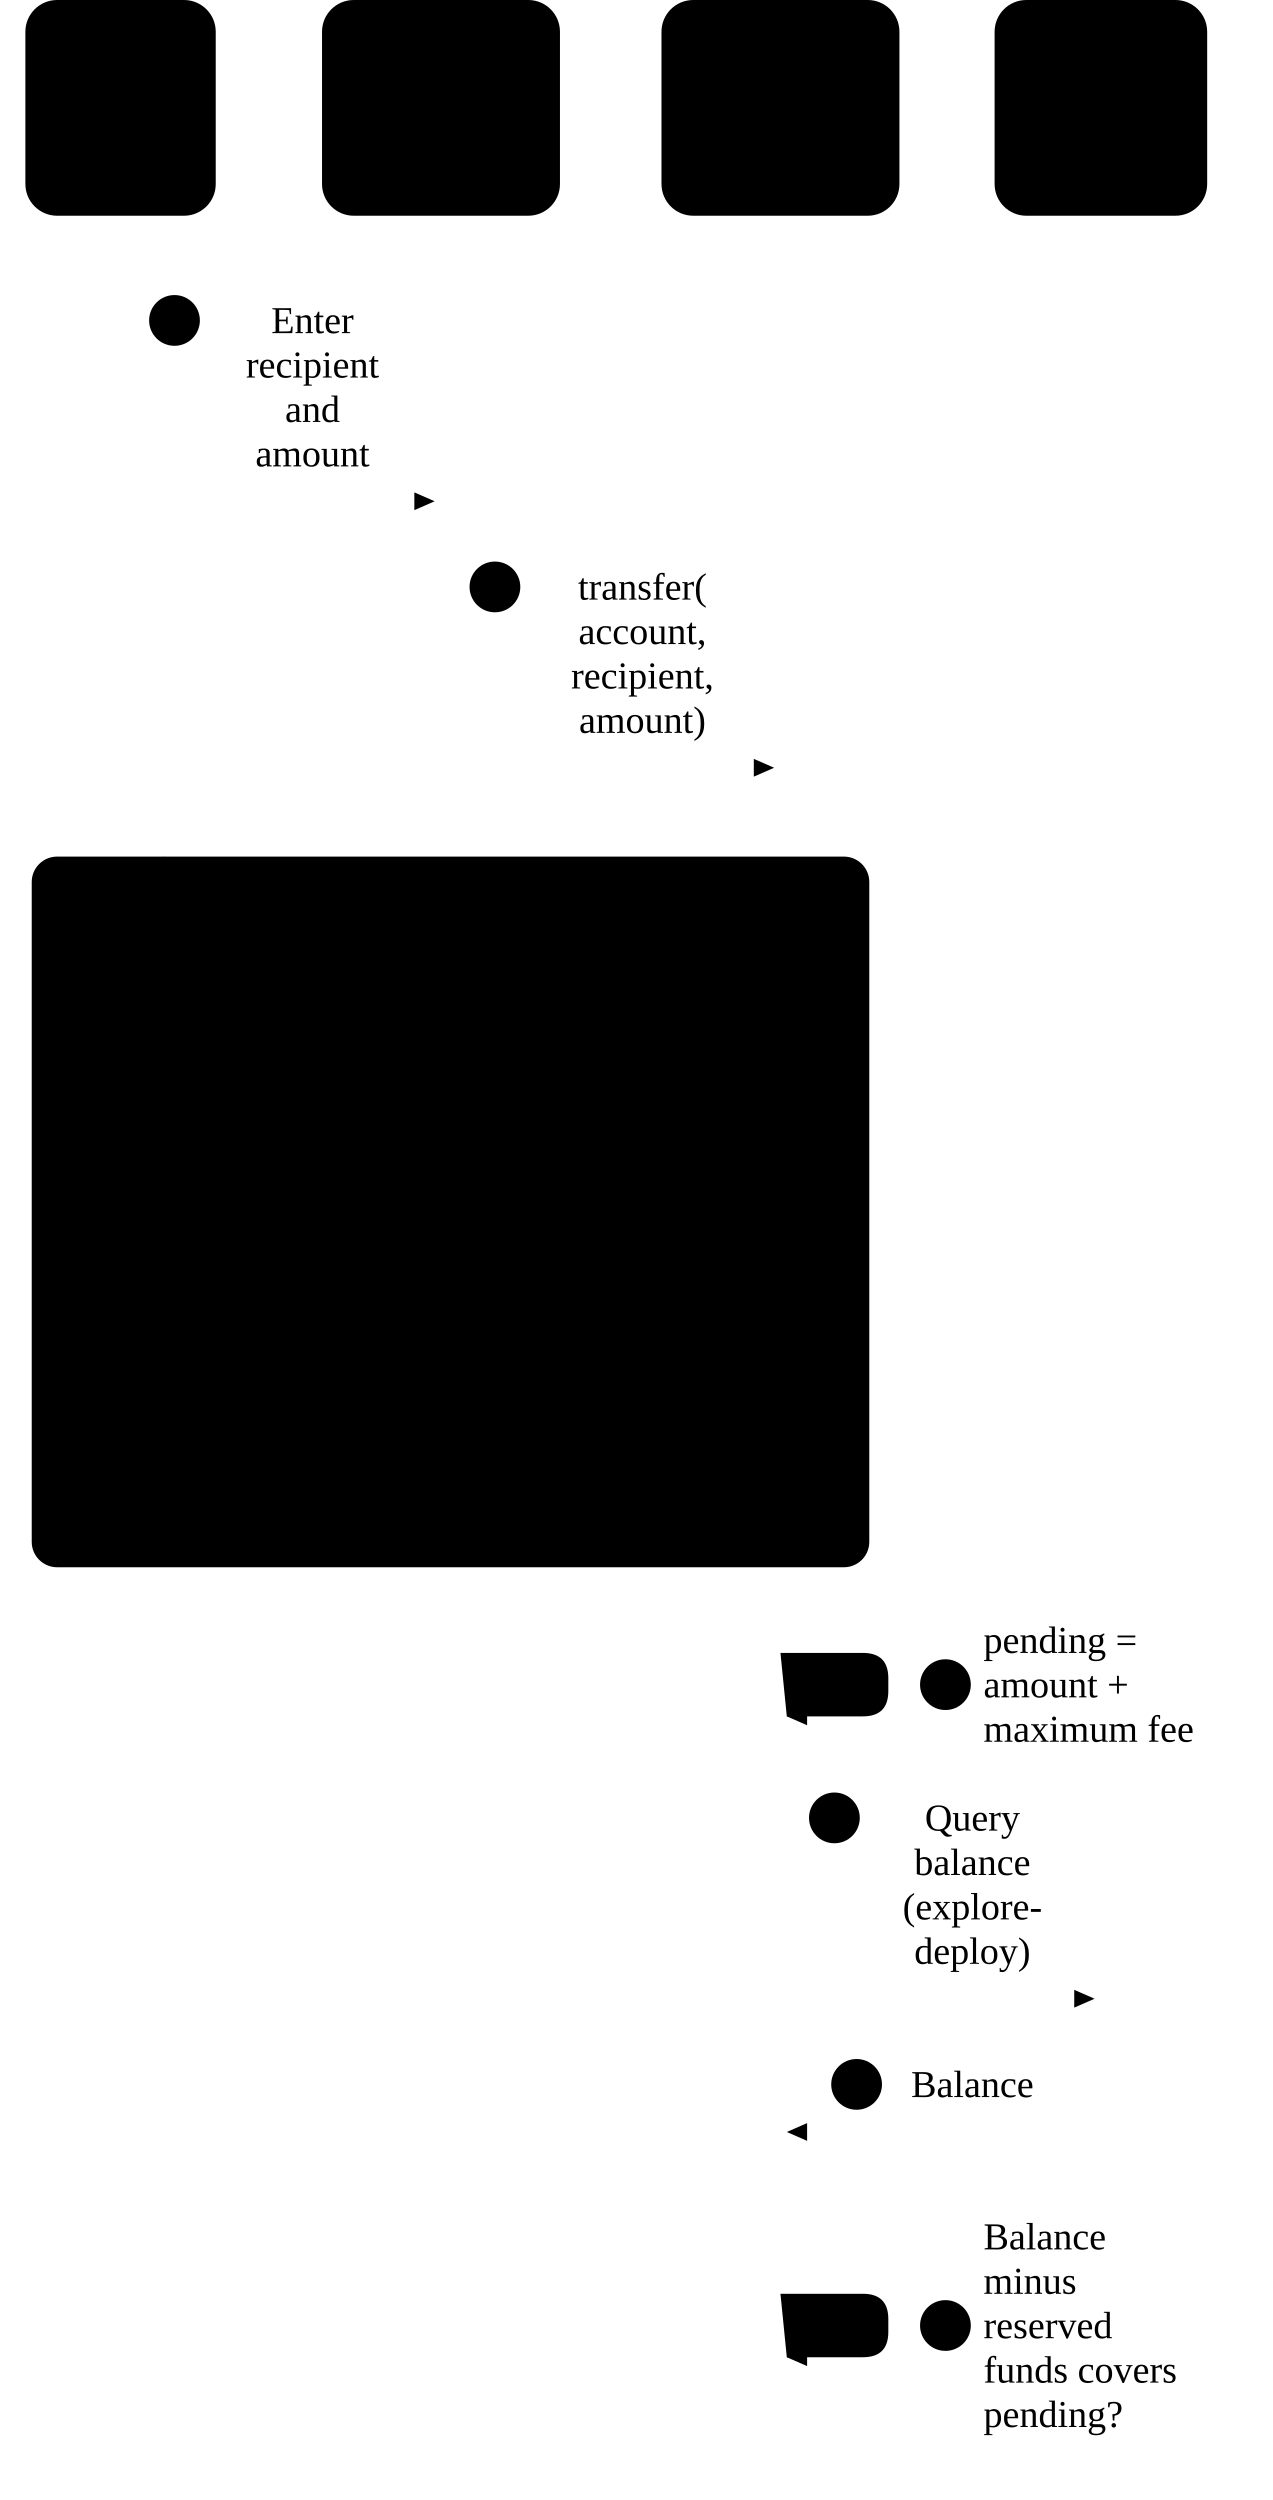
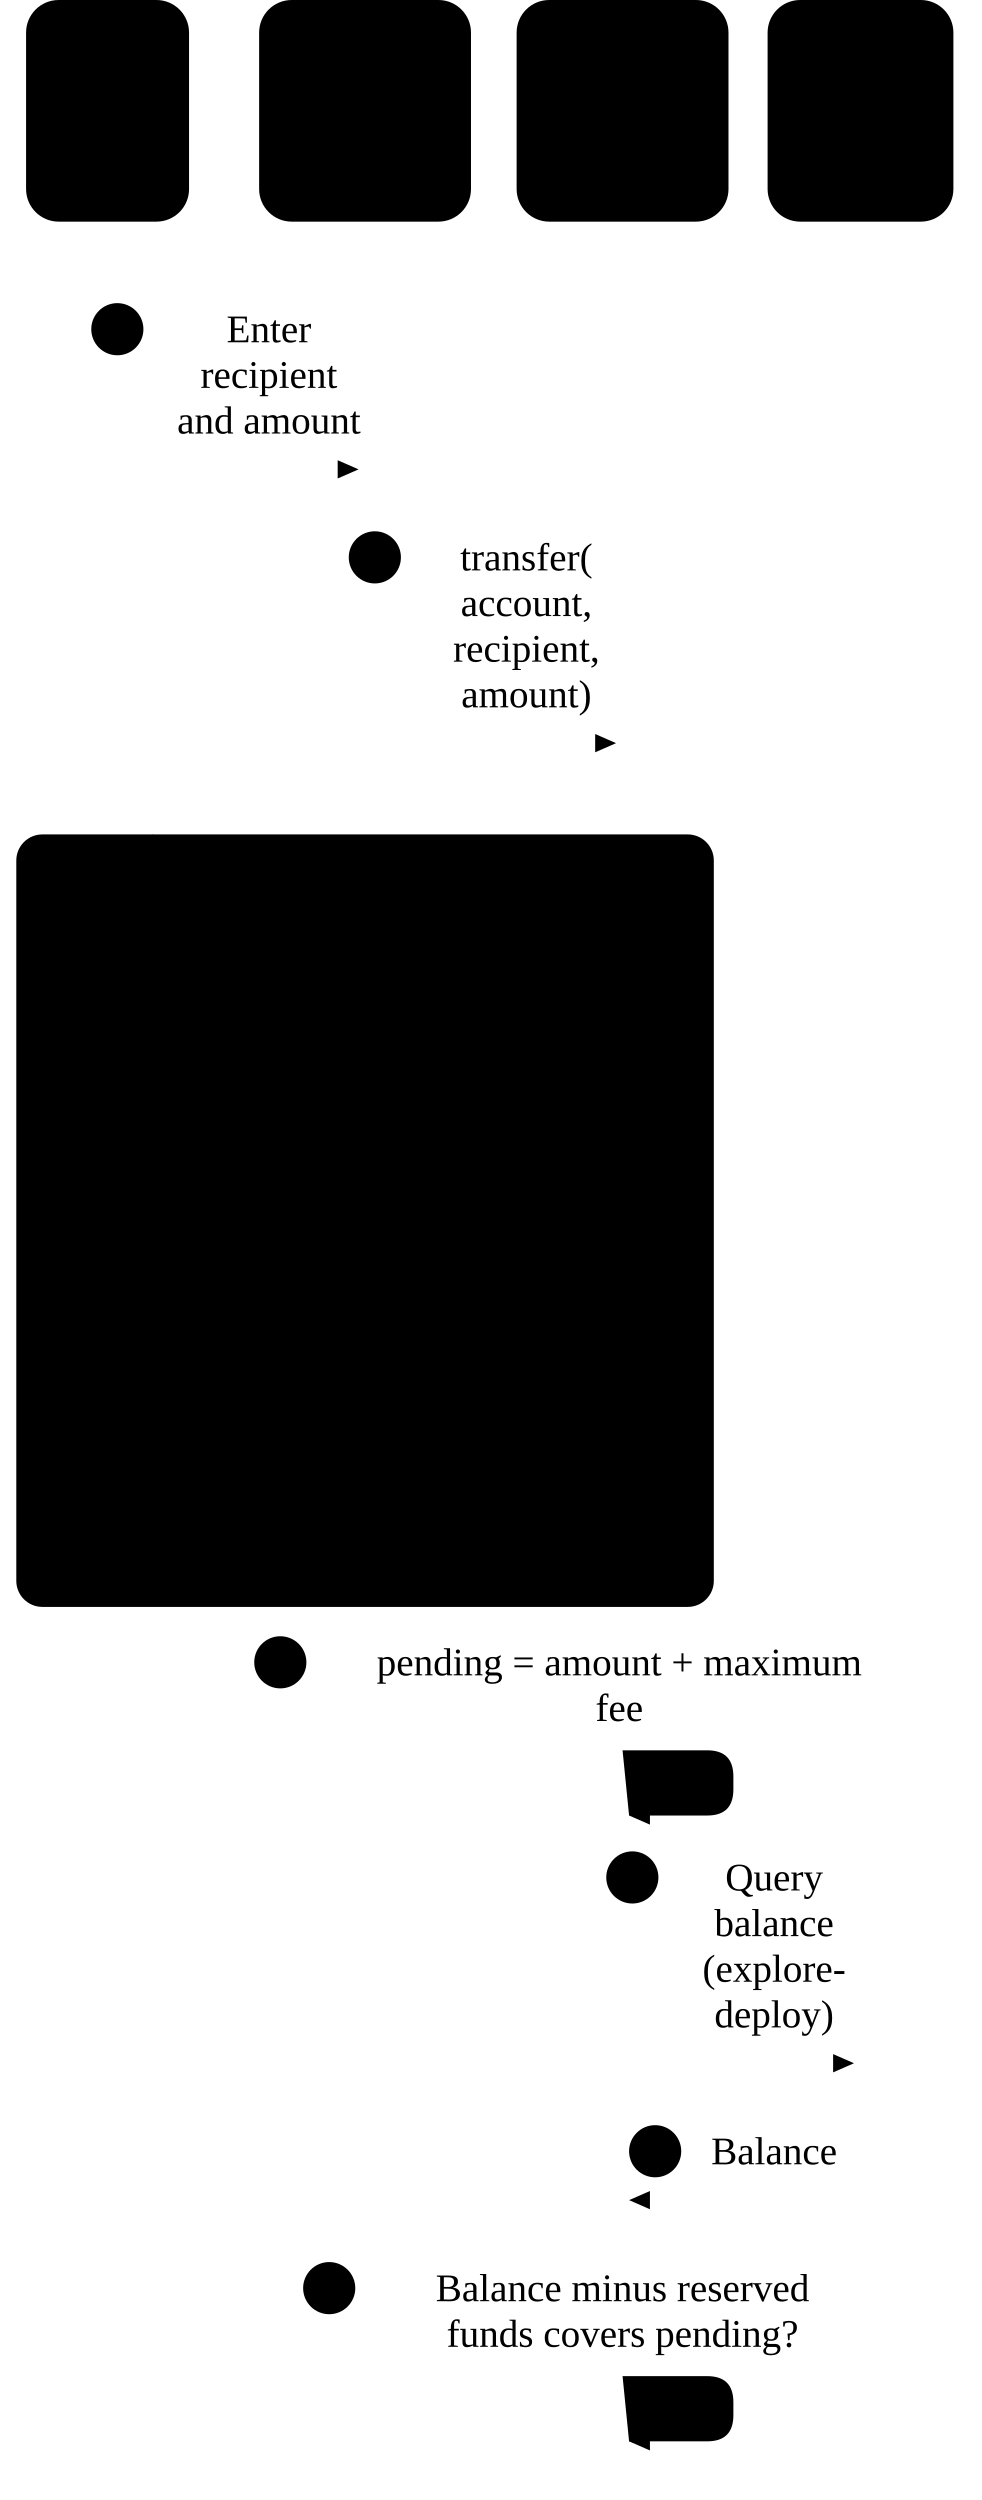
- <svg xmlns="http://www.w3.org/2000/svg" class="dgm seq" viewBox="0 0 401 788" width="401" role="img" aria-labelledby="transfer-checks-n-t transfer-checks-n-d">
+ <svg xmlns="http://www.w3.org/2000/svg" class="dgm seq" viewBox="0 0 301 767" width="301" role="img" aria-labelledby="transfer-checks-n-t transfer-checks-n-d">
  <defs>
    <marker id="transfer-checks-n-a" viewBox="0 0 10 10" refX="9" refY="5" markerWidth="8" markerHeight="8" orient="auto-start-reverse">
      <path d="M1 1.5 9 5 1 8.5" class="d-arrow" />
    </marker>
    <marker id="transfer-checks-n-ap" viewBox="0 0 10 10" refX="9" refY="5" markerWidth="8" markerHeight="8" orient="auto-start-reverse">
      <path d="M1 1.5 9 5 1 8.5" class="d-arrow d-arrow-strong" />
    </marker>
  </defs>
-   <line x1="38" y1="68" x2="38" y2="784" class="d-life" />
-   <line x1="139" y1="68" x2="139" y2="784" class="d-life" />
-   <line x1="246" y1="68" x2="246" y2="784" class="d-life" />
-   <line x1="347" y1="68" x2="347" y2="784" class="d-life" />
+   <line x1="33" y1="68" x2="33" y2="763" class="d-life" />
+   <line x1="112" y1="68" x2="112" y2="763" class="d-life" />
+   <line x1="191" y1="68" x2="191" y2="763" class="d-life" />
+   <line x1="264" y1="68" x2="264" y2="763" class="d-life" />
  <g class="d-fragment">
-     <rect x="10" y="270" width="264" height="224" rx="8" />
-     <path d="M10 292h42v-22" class="d-fragline" />
-     <text x="21" y="285" class="d-meta d-strong">opt</text>
-     <text x="64" y="285" class="d-meta">Session is locked or the</text>
-     <text x="64" y="298" class="d-meta">policy asks for a password on</text>
-     <text x="64" y="311" class="d-meta">every signature</text>
+     <rect x="5" y="256" width="214" height="237" rx="8" />
+     <path d="M5 278h42v-22" class="d-fragline" />
+     <text x="16" y="271" class="d-meta d-strong">opt</text>
+     <text x="59" y="271" class="d-meta">Session is locked or</text>
+     <text x="59" y="284" class="d-meta">the policy asks for a</text>
+     <text x="59" y="297" class="d-meta">password on every</text>
+     <text x="59" y="310" class="d-meta">signature</text>
  </g>
  <g class="d-node d-external">
-     <rect x="8" y="0" width="60" height="68" rx="10" />
+     <rect x="8" y="0" width="50" height="68" rx="10" />
  </g>
-   <text x="38" y="38.5" class="d-label" text-anchor="middle">User</text>
+   <text x="33" y="38.5" class="d-label" text-anchor="middle">User</text>
  <g class="d-node d-service">
-     <rect x="101.5" y="0" width="75" height="68" rx="10" />
+     <rect x="79.5" y="0" width="65" height="68" rx="10" />
  </g>
-   <text x="139" y="38.5" class="d-label" text-anchor="middle">Wallet</text>
+   <text x="112" y="38.5" class="d-label" text-anchor="middle">Wallet</text>
  <g class="d-node d-chain">
-     <rect x="208.5" y="0" width="75" height="68" rx="10" />
+     <rect x="158.5" y="0" width="65" height="68" rx="10" />
  </g>
-   <text x="246" y="30.5" class="d-label" text-anchor="middle">SDK</text>
-   <text x="246" y="46.5" class="d-label" text-anchor="middle">Client</text>
+   <text x="191" y="30.5" class="d-label" text-anchor="middle">SDK</text>
+   <text x="191" y="46.5" class="d-label" text-anchor="middle">Client</text>
  <g class="d-node d-chain">
-     <rect x="313.5" y="0" width="67" height="68" rx="10" />
+     <rect x="235.5" y="0" width="57" height="68" rx="10" />
  </g>
-   <text x="347" y="22.5" class="d-label" text-anchor="middle">Read-</text>
-   <text x="347" y="38.5" class="d-label" text-anchor="middle">only</text>
-   <text x="347" y="54.5" class="d-label" text-anchor="middle">node</text>
-   <path d="M40 158 H137" class="d-edge" marker-end="url(#transfer-checks-n-a)" />
-   <text x="98.5" y="105" class="d-seqlabel" text-anchor="middle">Enter</text>
-   <text x="98.5" y="119" class="d-seqlabel" text-anchor="middle">recipient</text>
-   <text x="98.5" y="133" class="d-seqlabel" text-anchor="middle">and</text>
-   <text x="98.5" y="147" class="d-seqlabel" text-anchor="middle">amount</text>
+   <text x="264" y="22.5" class="d-label" text-anchor="middle">Read-</text>
+   <text x="264" y="38.5" class="d-label" text-anchor="middle">only</text>
+   <text x="264" y="54.5" class="d-label" text-anchor="middle">node</text>
+   <path d="M35 144 H110" class="d-edge" marker-end="url(#transfer-checks-n-a)" />
+   <text x="82.5" y="105" class="d-seqlabel" text-anchor="middle">Enter</text>
+   <text x="82.5" y="119" class="d-seqlabel" text-anchor="middle">recipient</text>
+   <text x="82.5" y="133" class="d-seqlabel" text-anchor="middle">and amount</text>
  <g class="d-badge">
-     <circle cx="55" cy="101" r="8" />
-     <text x="55" y="104.5" text-anchor="middle">1</text>
+     <circle cx="36" cy="101" r="8" />
+     <text x="36" y="104.5" text-anchor="middle">1</text>
  </g>
-   <path d="M141 242 H244" class="d-edge" marker-end="url(#transfer-checks-n-a)" />
-   <text x="202.5" y="189" class="d-seqlabel" text-anchor="middle">transfer(</text>
-   <text x="202.5" y="203" class="d-seqlabel" text-anchor="middle">account,</text>
-   <text x="202.5" y="217" class="d-seqlabel" text-anchor="middle">recipient,</text>
-   <text x="202.5" y="231" class="d-seqlabel" text-anchor="middle">amount)</text>
+   <path d="M114 228 H189" class="d-edge" marker-end="url(#transfer-checks-n-a)" />
+   <text x="161.5" y="175" class="d-seqlabel" text-anchor="middle">transfer(</text>
+   <text x="161.5" y="189" class="d-seqlabel" text-anchor="middle">account,</text>
+   <text x="161.5" y="203" class="d-seqlabel" text-anchor="middle">recipient,</text>
+   <text x="161.5" y="217" class="d-seqlabel" text-anchor="middle">amount)</text>
  <g class="d-badge">
-     <circle cx="156" cy="185" r="8" />
-     <text x="156" y="188.5" text-anchor="middle">2</text>
+     <circle cx="115" cy="171" r="8" />
+     <text x="115" y="174.5" text-anchor="middle">2</text>
  </g>
-   <path d="M244 360 H141" class="d-edge d-dashed" marker-end="url(#transfer-checks-n-a)" />
-   <text x="202.5" y="335" class="d-seqlabel" text-anchor="middle">Password</text>
-   <text x="202.5" y="349" class="d-seqlabel" text-anchor="middle">required</text>
+   <path d="M189 359 H114" class="d-edge d-dashed" marker-end="url(#transfer-checks-n-a)" />
+   <text x="161.5" y="334" class="d-seqlabel" text-anchor="middle">Password</text>
+   <text x="161.5" y="348" class="d-seqlabel" text-anchor="middle">required</text>
  <g class="d-badge">
-     <circle cx="162.5" cy="331" r="8" />
-     <text x="162.5" y="334.5" text-anchor="middle">3</text>
+     <circle cx="121.5" cy="330" r="8" />
+     <text x="121.5" y="333.5" text-anchor="middle">3</text>
  </g>
-   <path d="M137 416 H40" class="d-edge" marker-end="url(#transfer-checks-n-a)" />
-   <text x="98.5" y="391" class="d-seqlabel" text-anchor="middle">Request</text>
-   <text x="98.5" y="405" class="d-seqlabel" text-anchor="middle">password</text>
+   <path d="M110 415 H35" class="d-edge" marker-end="url(#transfer-checks-n-a)" />
+   <text x="82.5" y="390" class="d-seqlabel" text-anchor="middle">Request</text>
+   <text x="82.5" y="404" class="d-seqlabel" text-anchor="middle">password</text>
  <g class="d-badge">
-     <circle cx="58.5" cy="387" r="8" />
-     <text x="58.5" y="390.5" text-anchor="middle">4</text>
+     <circle cx="42.5" cy="386" r="8" />
+     <text x="42.5" y="389.5" text-anchor="middle">4</text>
  </g>
-   <path d="M40 472 H137" class="d-edge" marker-end="url(#transfer-checks-n-a)" />
-   <text x="98.5" y="447" class="d-seqlabel" text-anchor="middle">Provide</text>
-   <text x="98.5" y="461" class="d-seqlabel" text-anchor="middle">password</text>
+   <path d="M35 471 H110" class="d-edge" marker-end="url(#transfer-checks-n-a)" />
+   <text x="82.5" y="446" class="d-seqlabel" text-anchor="middle">Provide</text>
+   <text x="82.5" y="460" class="d-seqlabel" text-anchor="middle">password</text>
  <g class="d-badge">
-     <circle cx="58.5" cy="443" r="8" />
-     <text x="58.5" y="446.5" text-anchor="middle">5</text>
+     <circle cx="42.5" cy="442" r="8" />
+     <text x="42.5" y="445.5" text-anchor="middle">5</text>
  </g>
-   <path d="M246 521 h26 q8 0 8 8 v4 q0 8 -8 8 h-24" class="d-edge" marker-end="url(#transfer-checks-n-a)" />
-   <text x="310" y="521" class="d-seqlabel">pending =</text>
-   <text x="310" y="535" class="d-seqlabel">amount +</text>
-   <text x="310" y="549" class="d-seqlabel">maximum fee</text>
+   <path d="M191 537 h26 q8 0 8 8 v4 q0 8 -8 8 h-24" class="d-edge" marker-end="url(#transfer-checks-n-a)" />
+   <text x="190" y="514" class="d-seqlabel" text-anchor="middle">pending = amount + maximum</text>
+   <text x="190" y="528" class="d-seqlabel" text-anchor="middle">fee</text>
  <g class="d-badge">
-     <circle cx="298" cy="531" r="8" />
-     <text x="298" y="534.5" text-anchor="middle">6</text>
+     <circle cx="86" cy="510" r="8" />
+     <text x="86" y="513.5" text-anchor="middle">6</text>
  </g>
-   <path d="M248 630 H345" class="d-edge" marker-end="url(#transfer-checks-n-a)" />
-   <text x="306.5" y="577" class="d-seqlabel" text-anchor="middle">Query</text>
-   <text x="306.5" y="591" class="d-seqlabel" text-anchor="middle">balance</text>
-   <text x="306.5" y="605" class="d-seqlabel" text-anchor="middle">(explore-</text>
-   <text x="306.5" y="619" class="d-seqlabel" text-anchor="middle">deploy)</text>
+   <path d="M193 633 H262" class="d-edge" marker-end="url(#transfer-checks-n-a)" />
+   <text x="237.5" y="580" class="d-seqlabel" text-anchor="middle">Query</text>
+   <text x="237.5" y="594" class="d-seqlabel" text-anchor="middle">balance</text>
+   <text x="237.5" y="608" class="d-seqlabel" text-anchor="middle">(explore-</text>
+   <text x="237.5" y="622" class="d-seqlabel" text-anchor="middle">deploy)</text>
  <g class="d-badge">
-     <circle cx="263" cy="573" r="8" />
-     <text x="263" y="576.5" text-anchor="middle">7</text>
+     <circle cx="194" cy="576" r="8" />
+     <text x="194" y="579.5" text-anchor="middle">7</text>
  </g>
-   <path d="M345 672 H248" class="d-edge d-dashed" marker-end="url(#transfer-checks-n-a)" />
-   <text x="306.5" y="661" class="d-seqlabel" text-anchor="middle">Balance</text>
+   <path d="M262 675 H193" class="d-edge d-dashed" marker-end="url(#transfer-checks-n-a)" />
+   <text x="237.5" y="664" class="d-seqlabel" text-anchor="middle">Balance</text>
  <g class="d-badge">
-     <circle cx="270" cy="657" r="8" />
-     <text x="270" y="660.5" text-anchor="middle">8</text>
+     <circle cx="201" cy="660" r="8" />
+     <text x="201" y="663.5" text-anchor="middle">8</text>
  </g>
-   <path d="M246 723 h26 q8 0 8 8 v4 q0 8 -8 8 h-24" class="d-edge" marker-end="url(#transfer-checks-n-a)" />
-   <text x="310" y="709" class="d-seqlabel">Balance</text>
-   <text x="310" y="723" class="d-seqlabel">minus</text>
-   <text x="310" y="737" class="d-seqlabel">reserved</text>
-   <text x="310" y="751" class="d-seqlabel">funds covers</text>
-   <text x="310" y="765" class="d-seqlabel">pending?</text>
+   <path d="M191 729 h26 q8 0 8 8 v4 q0 8 -8 8 h-24" class="d-edge" marker-end="url(#transfer-checks-n-a)" />
+   <text x="191" y="706" class="d-seqlabel" text-anchor="middle">Balance minus reserved</text>
+   <text x="191" y="720" class="d-seqlabel" text-anchor="middle">funds covers pending?</text>
  <g class="d-badge">
-     <circle cx="298" cy="733" r="8" />
-     <text x="298" y="736.5" text-anchor="middle">9</text>
+     <circle cx="101" cy="702" r="8" />
+     <text x="101" y="705.5" text-anchor="middle">9</text>
  </g>
</svg>
